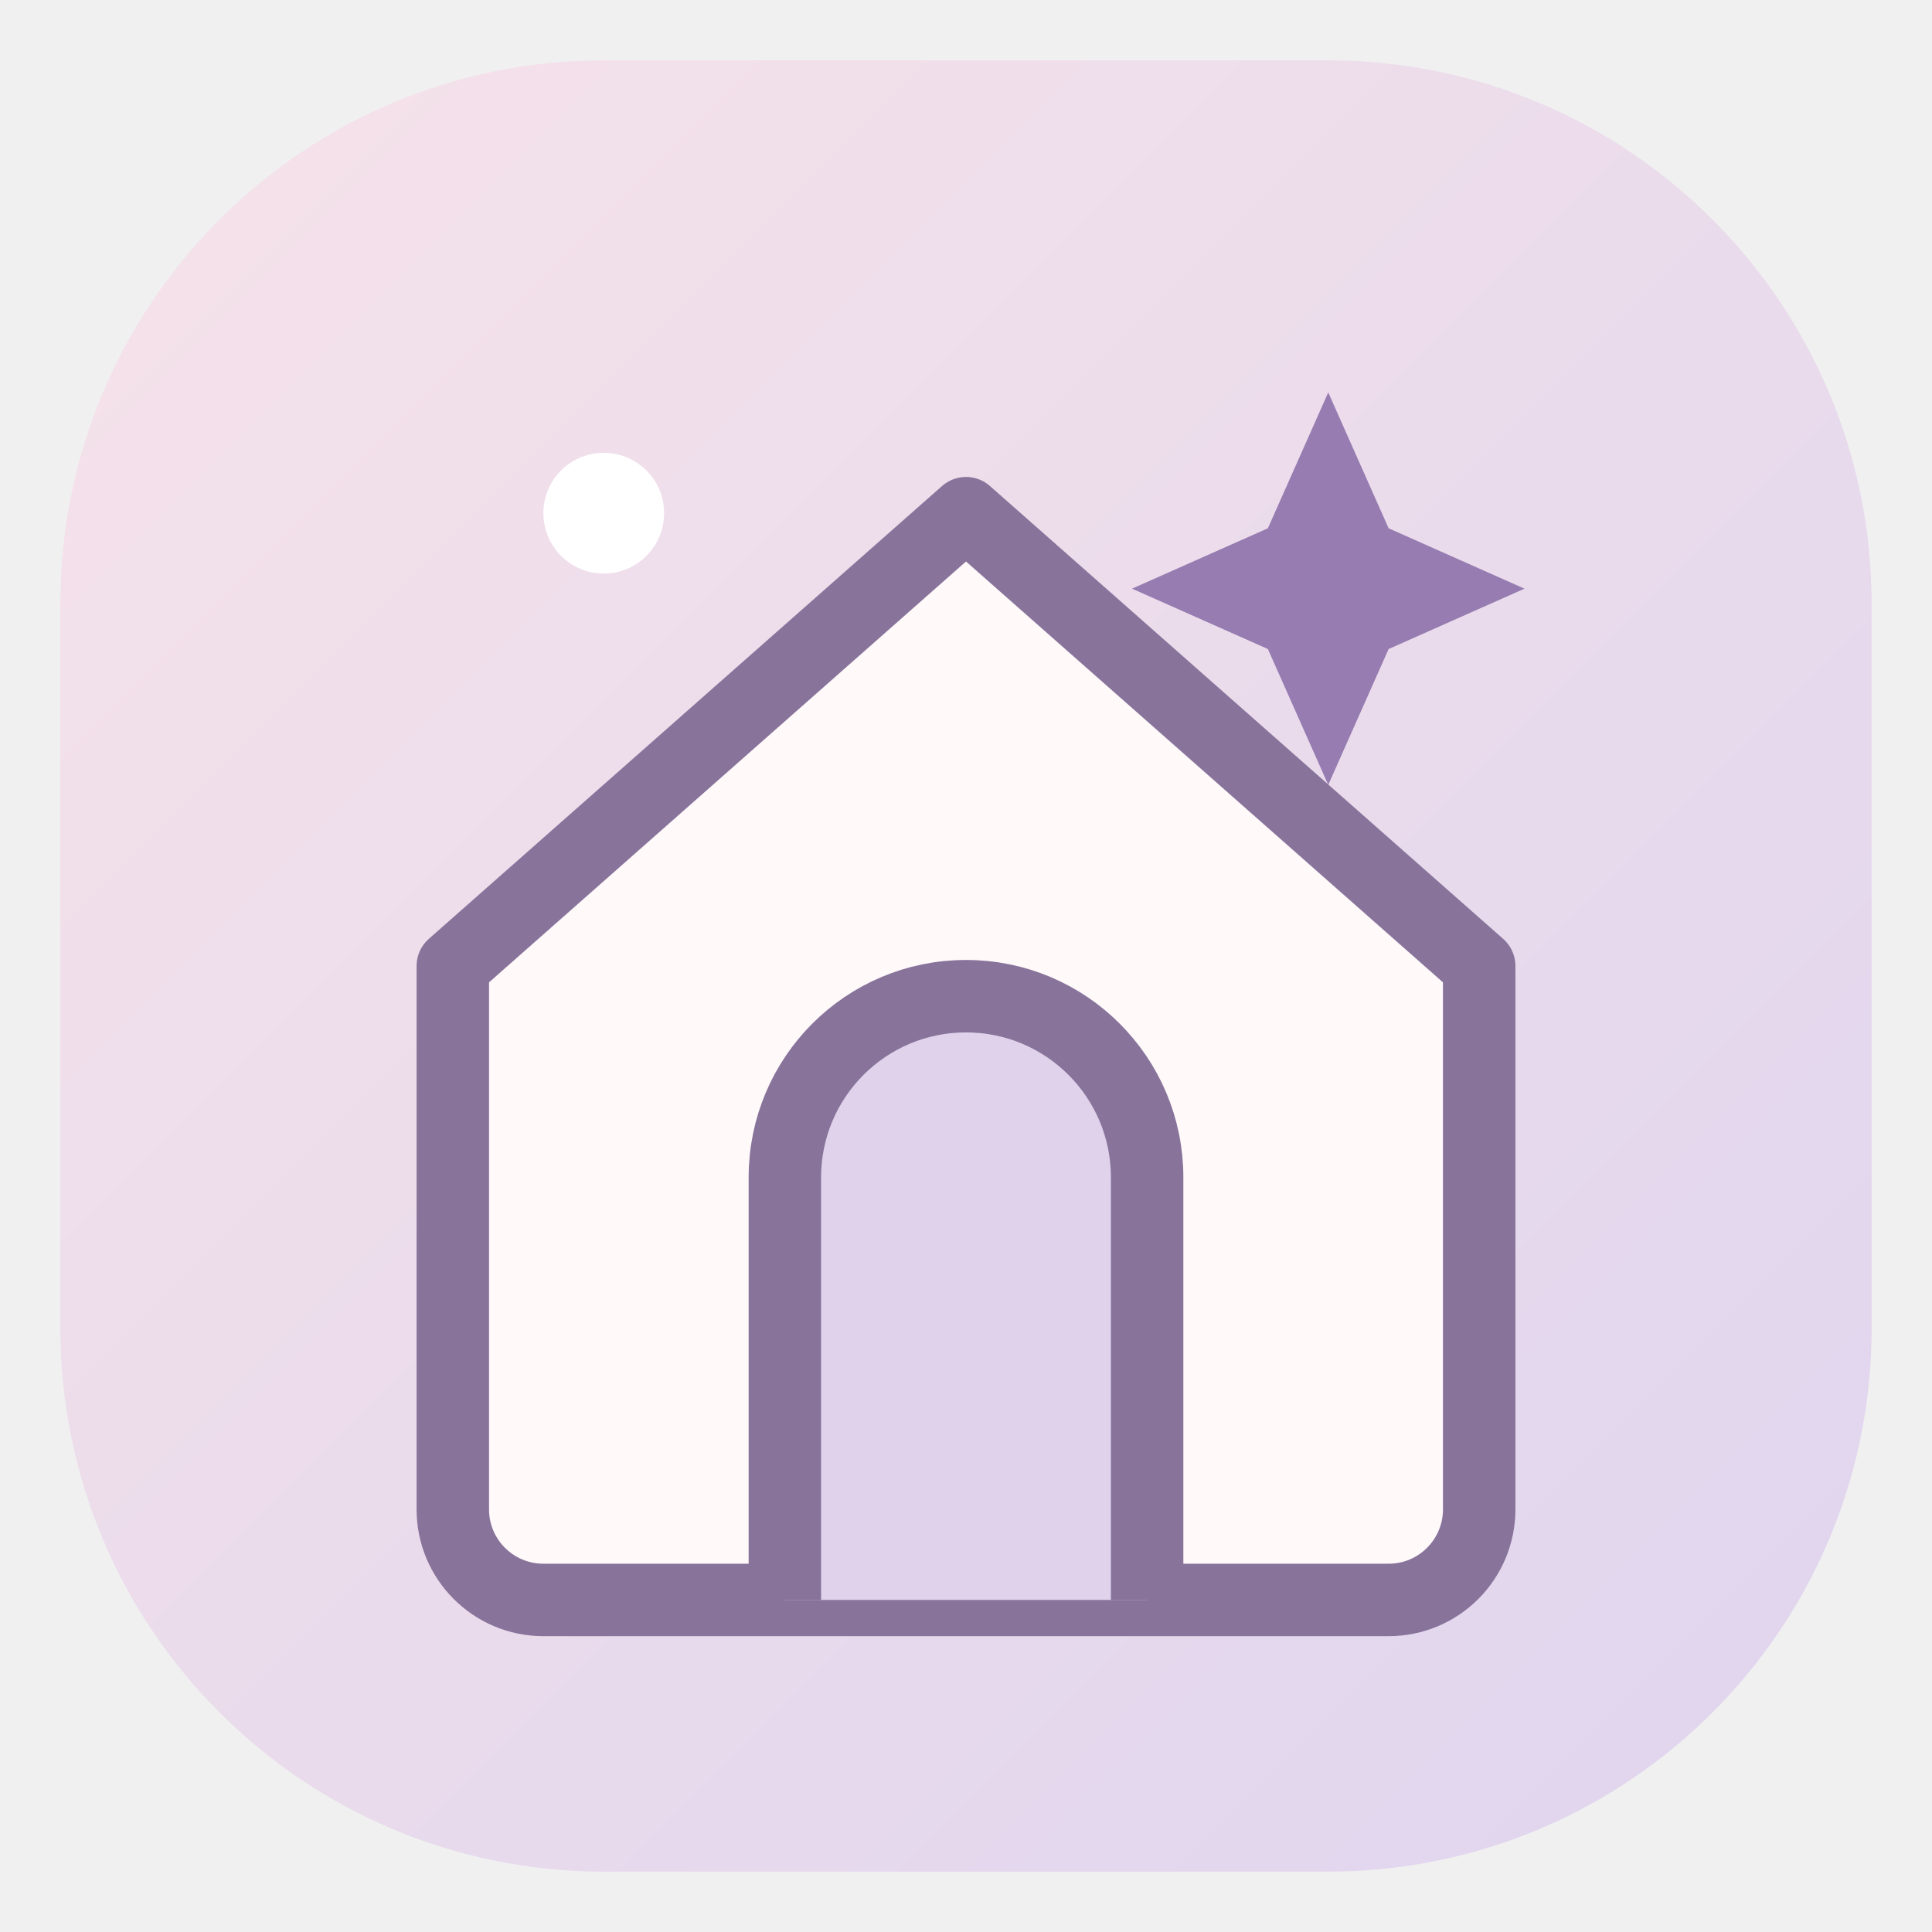
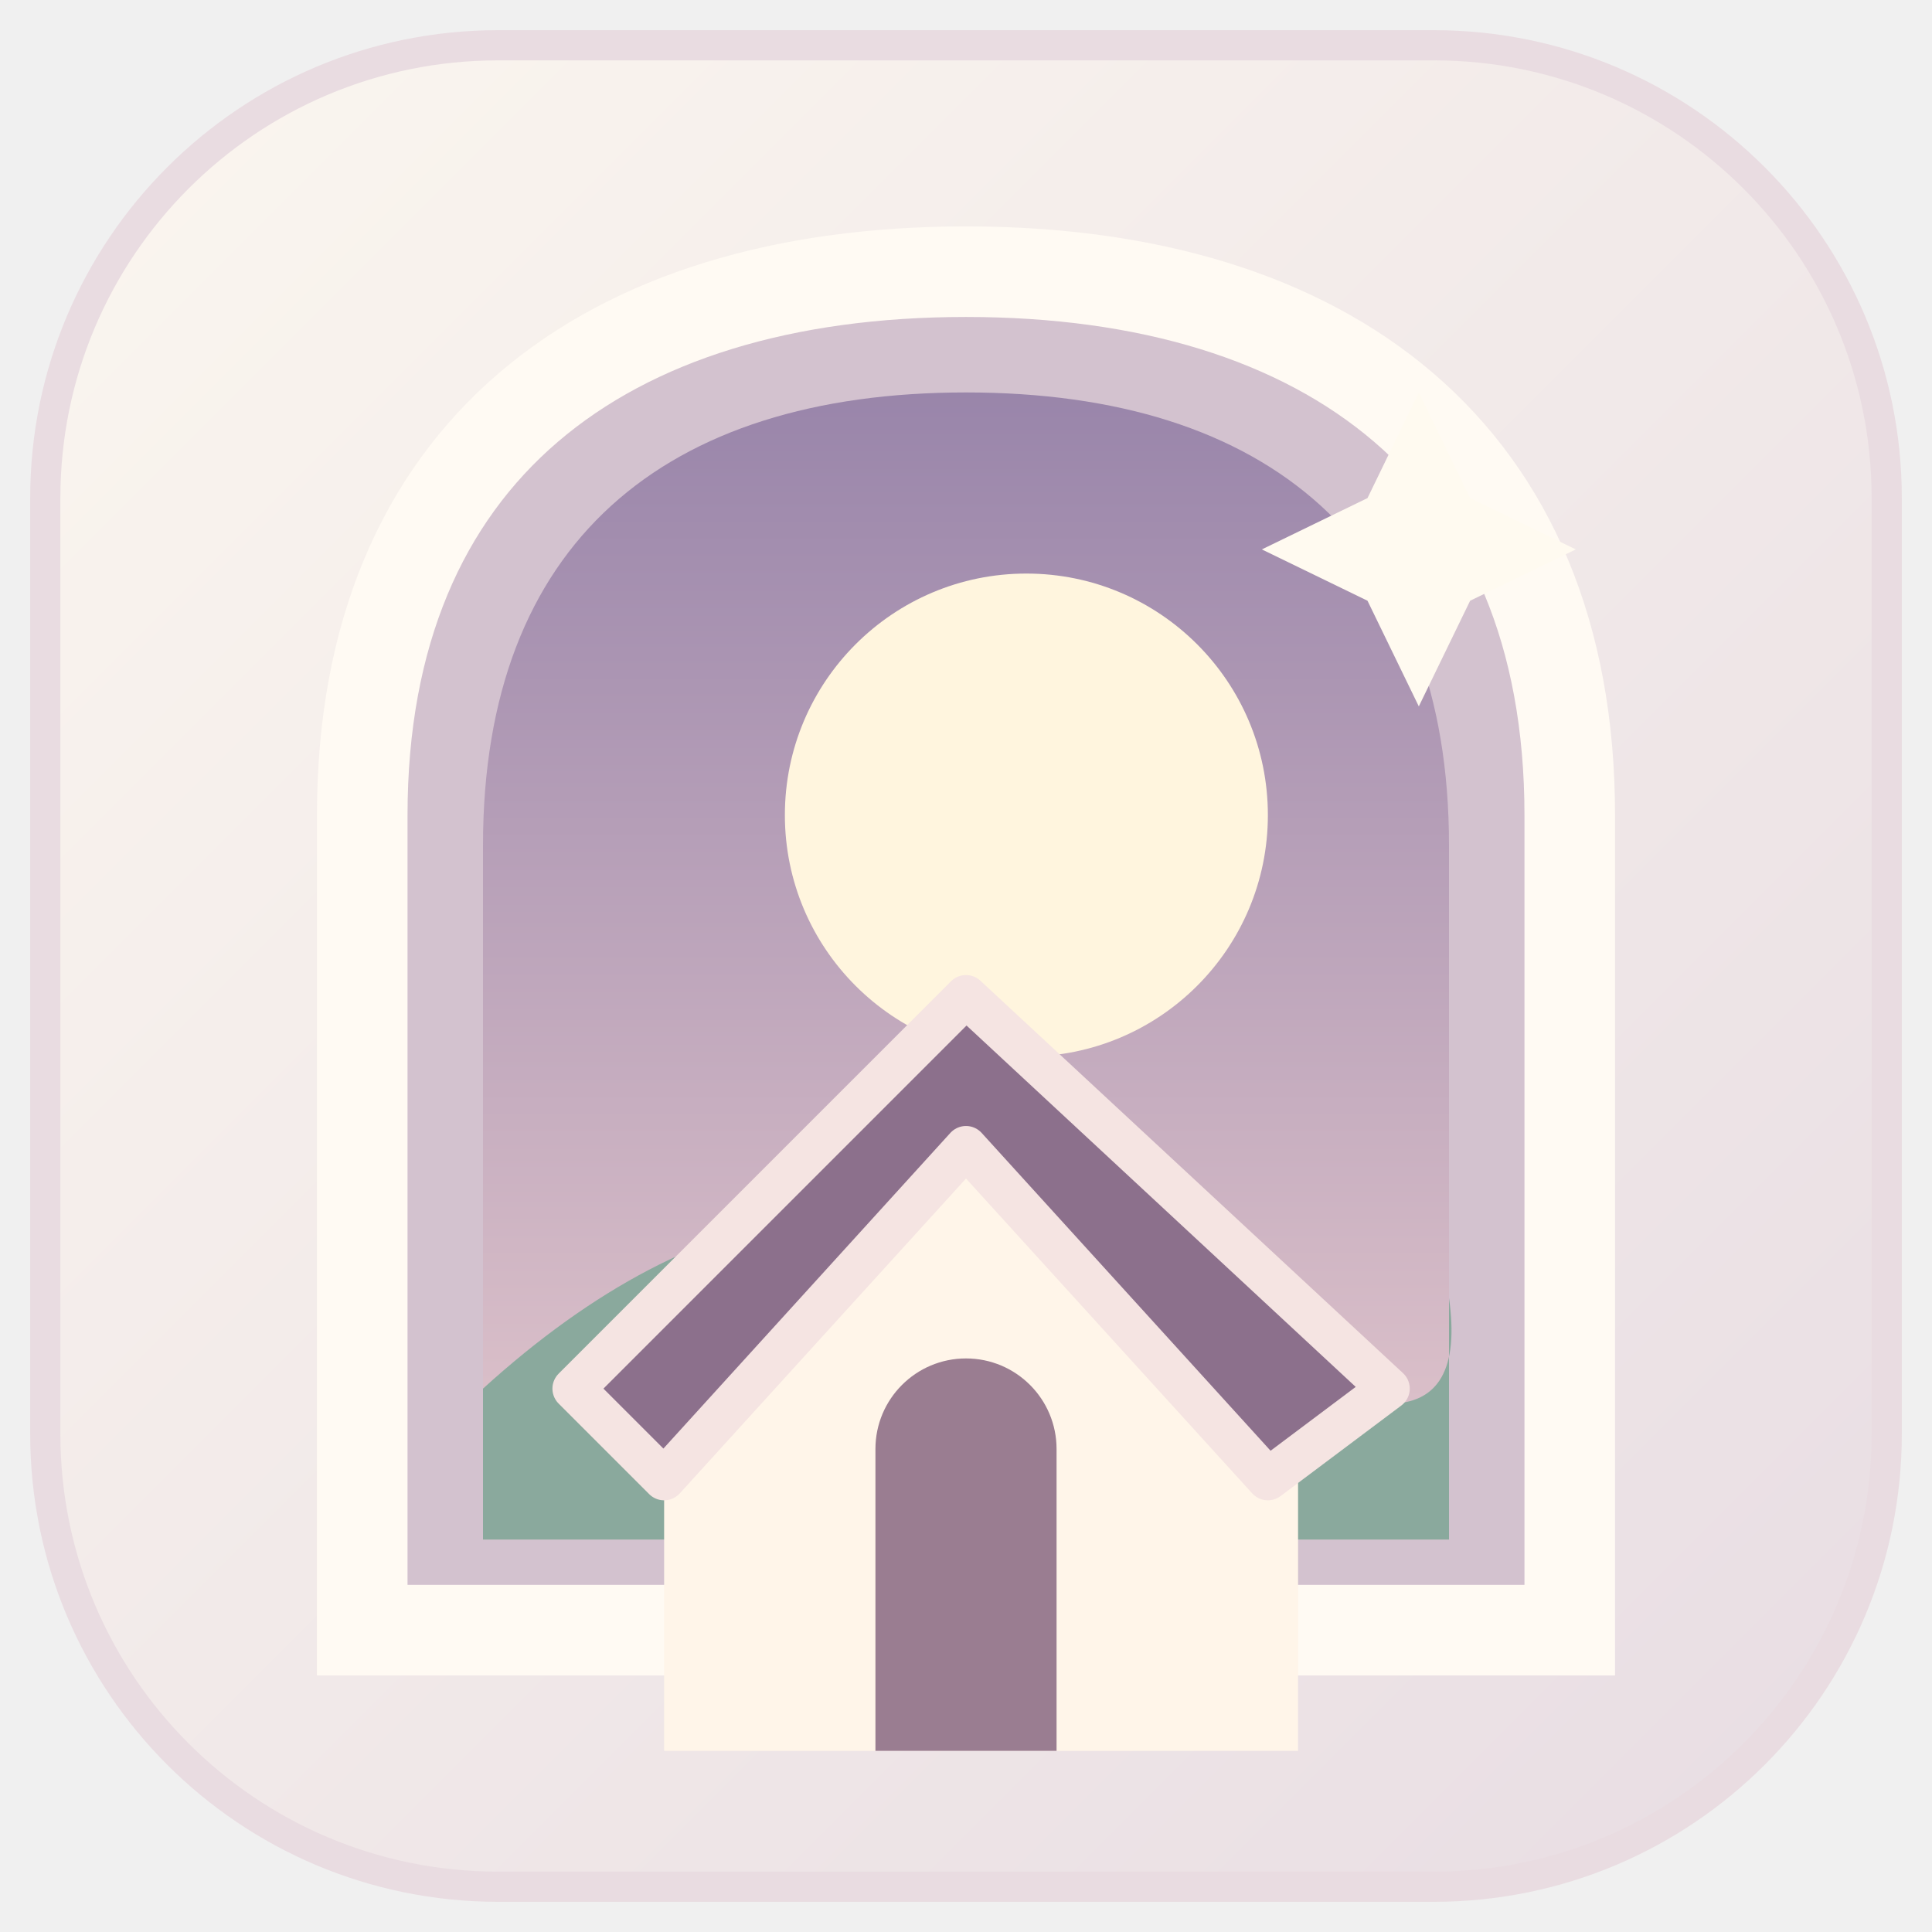
<svg xmlns="http://www.w3.org/2000/svg" viewBox="0 0 64 64">
  <defs>
-     <linearGradient id="g" x2="1" y2="1">
-       <stop stop-color="#f6e2e9" />
-       <stop offset="1" stop-color="#dfd5ef" />
+     <linearGradient id="p" x2="1" y2="1">
+       <stop stop-color="#fbf6ef" />
+       <stop offset="1" stop-color="#e8dde3" />
+     </linearGradient>
+     <linearGradient id="s" x2="0" y2="1">
+       <stop stop-color="#9985aa" />
+       <stop offset="1" stop-color="#e3c7cd" />
    </linearGradient>
  </defs>
-   <rect x="2" y="2" width="60" height="60" rx="18" fill="url(#g)" />
-   <path d="M15 32 32 17l17 15v18a3 3 0 0 1-3 3H18a3 3 0 0 1-3-3Z" fill="#fff9fa" stroke="#88739b" stroke-width="2.4" stroke-linejoin="round" />
-   <path d="M26 53V39a6 6 0 0 1 12 0v14" fill="#dfd2ea" stroke="#88739b" stroke-width="2.4" />
-   <path d="m44 13 2 4.5 4.5 2-4.5 2-2 4.5-2-4.5-4.5-2 4.5-2Z" fill="#967cb0" />
-   <circle cx="20" cy="17" r="2" fill="#fff" />
+   <rect x="1.5" y="1.5" width="61" height="61" rx="15" fill="url(#p)" stroke="#e9dce1" />
+   <path d="M12 54V27C12 15 20 9 32 9s20 6 20 18v27Z" fill="#d3c2cf" stroke="#fffaf3" stroke-width="3" />
+   <path d="M16 51V28C16 18 22 13 32 13s16 5 16 15v23Z" fill="url(#s)" />
+   <circle cx="34" cy="27" r="8" fill="#fff5de" />
+   <path d="M16 46Q27 36 38 43T48 43V51H16Z" fill="#8aa99d" />
+   <path d="M22 48 32 37l11 11v10H22Z" fill="#fff5e9" />
+   <path d="m19 46 13-13 14 13-4 3-10-11-10 11Z" fill="#8c708c" stroke="#f5e4e2" stroke-width="1.4" stroke-linejoin="round" />
+   <path d="M29 58V48a3 3 0 0 1 6 0v10Z" fill="#9a7d91" />
+   <path d="m47 13 1.7 3.5 3.5 1.7-3.5 1.7L47 23.4l-1.7-3.5-3.5-1.7 3.5-1.7Z" fill="#fffaf0" />
</svg>
